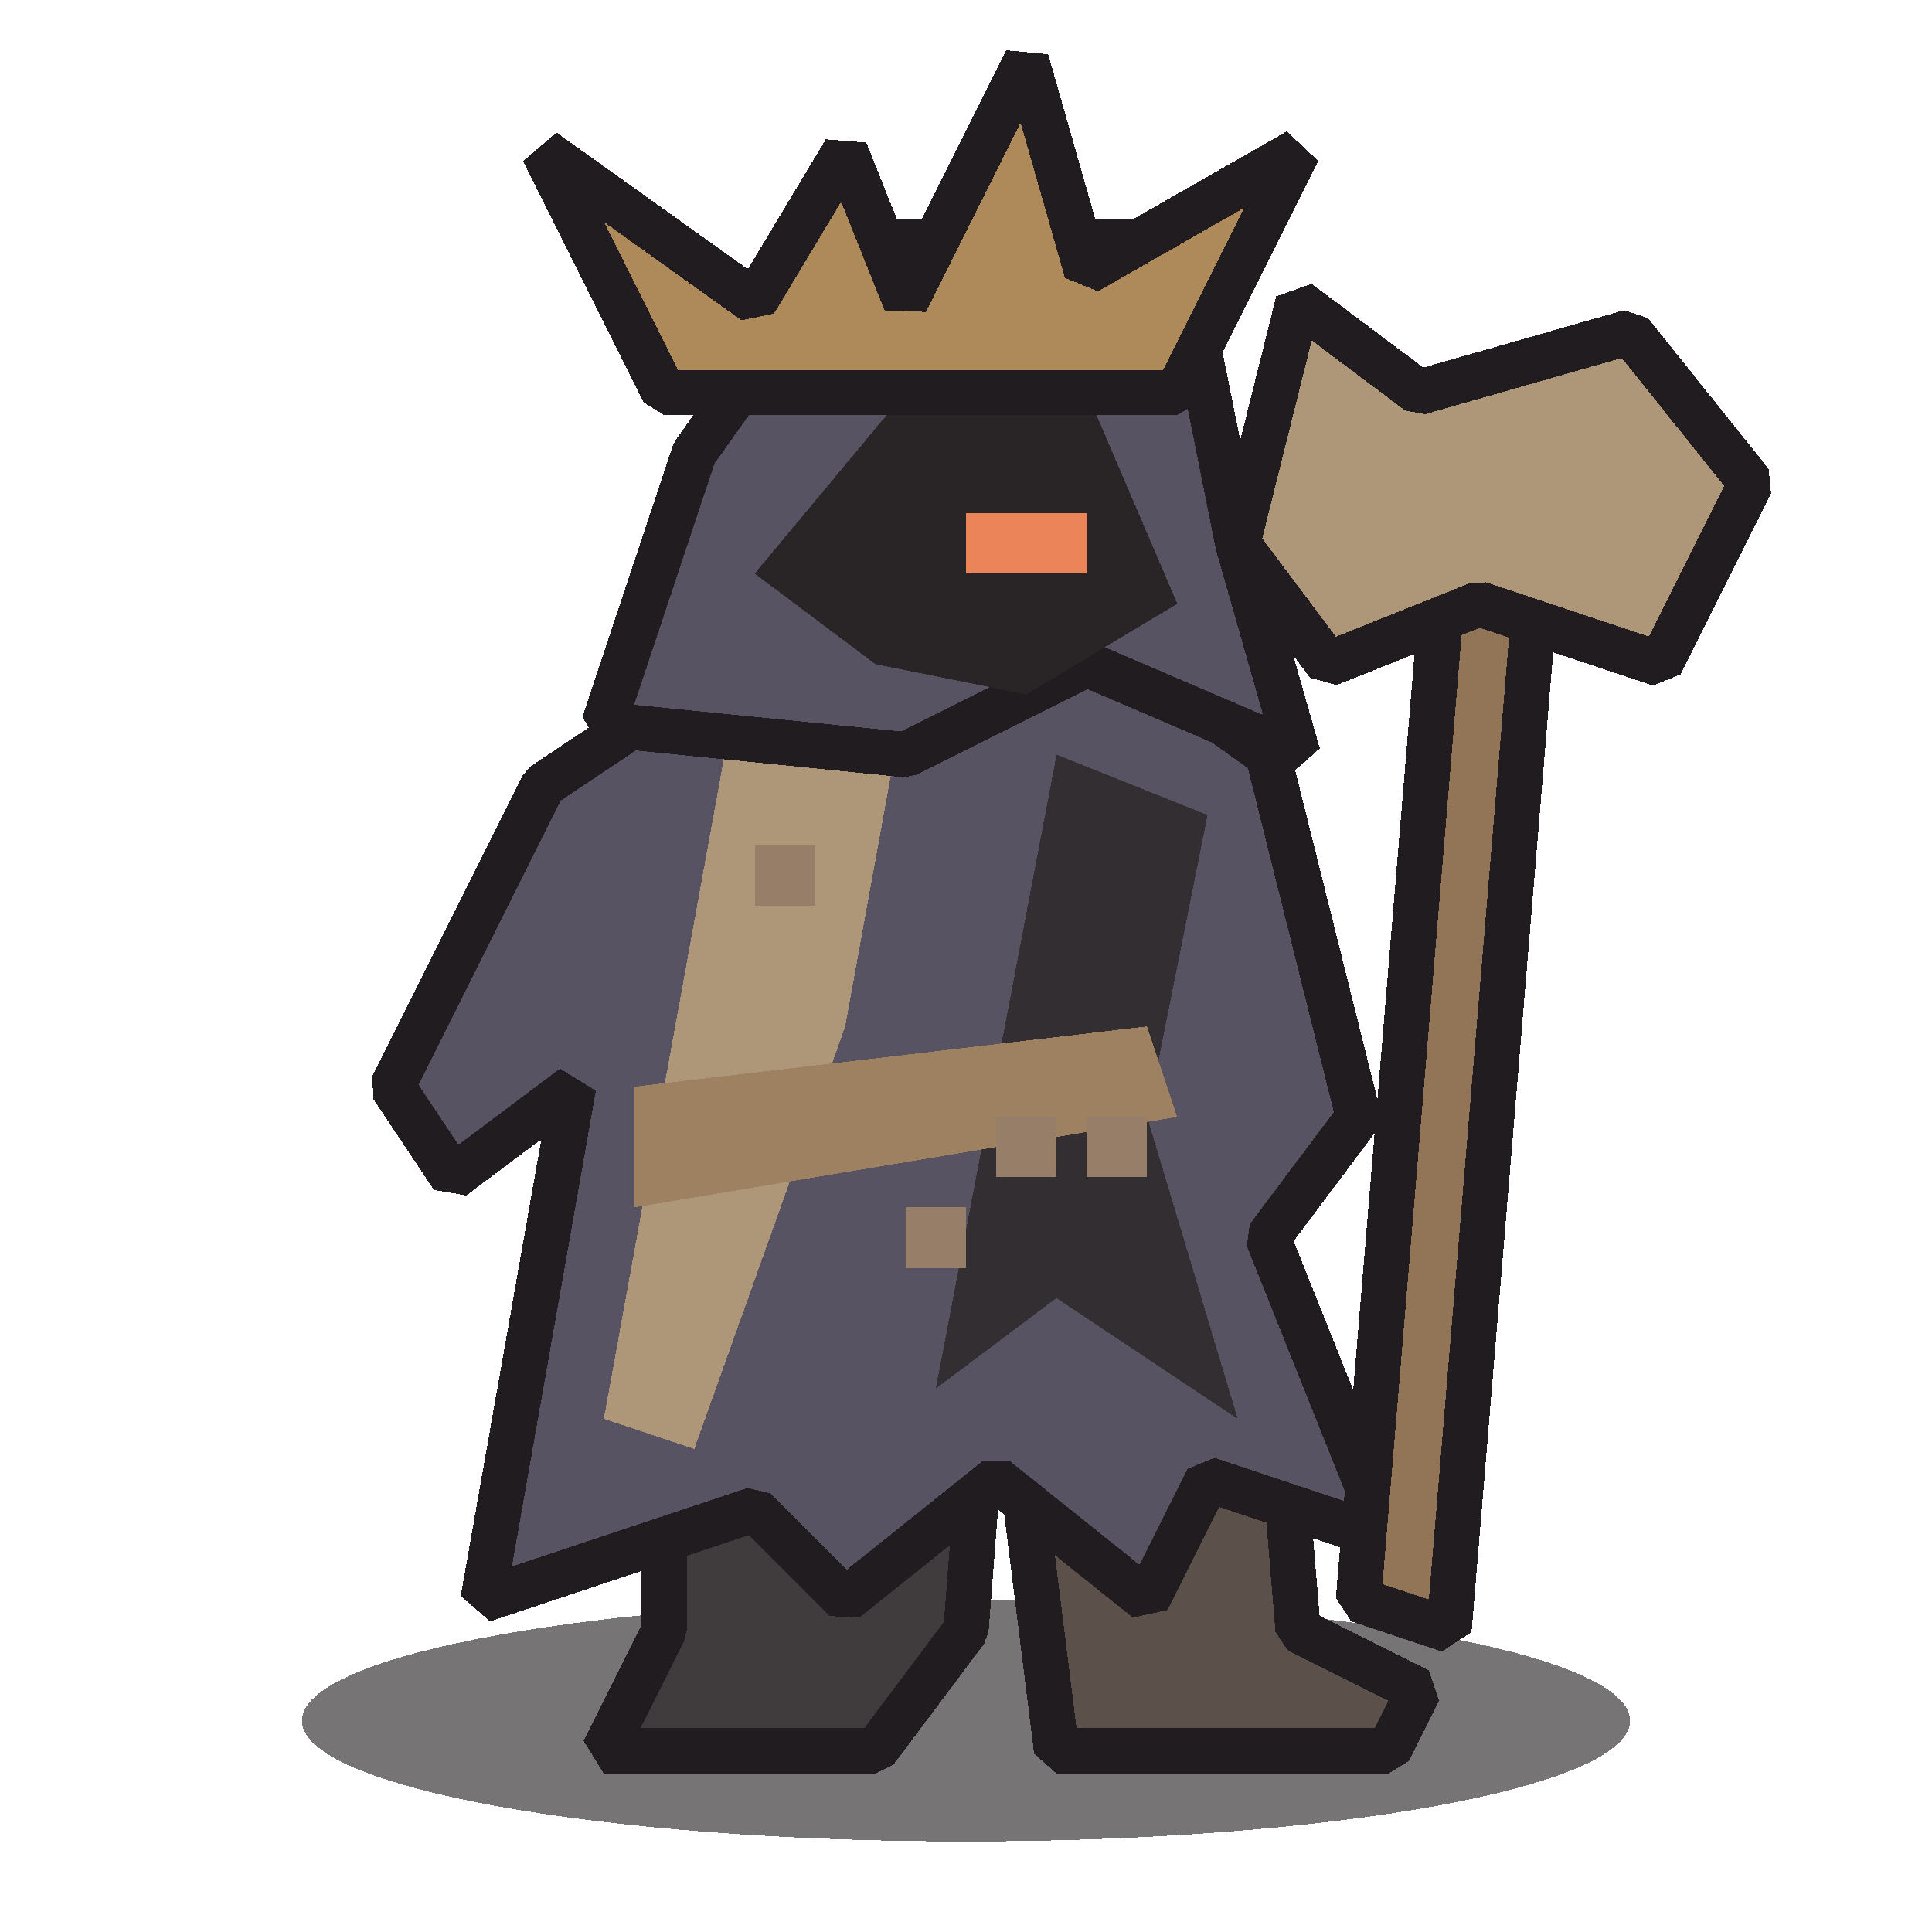
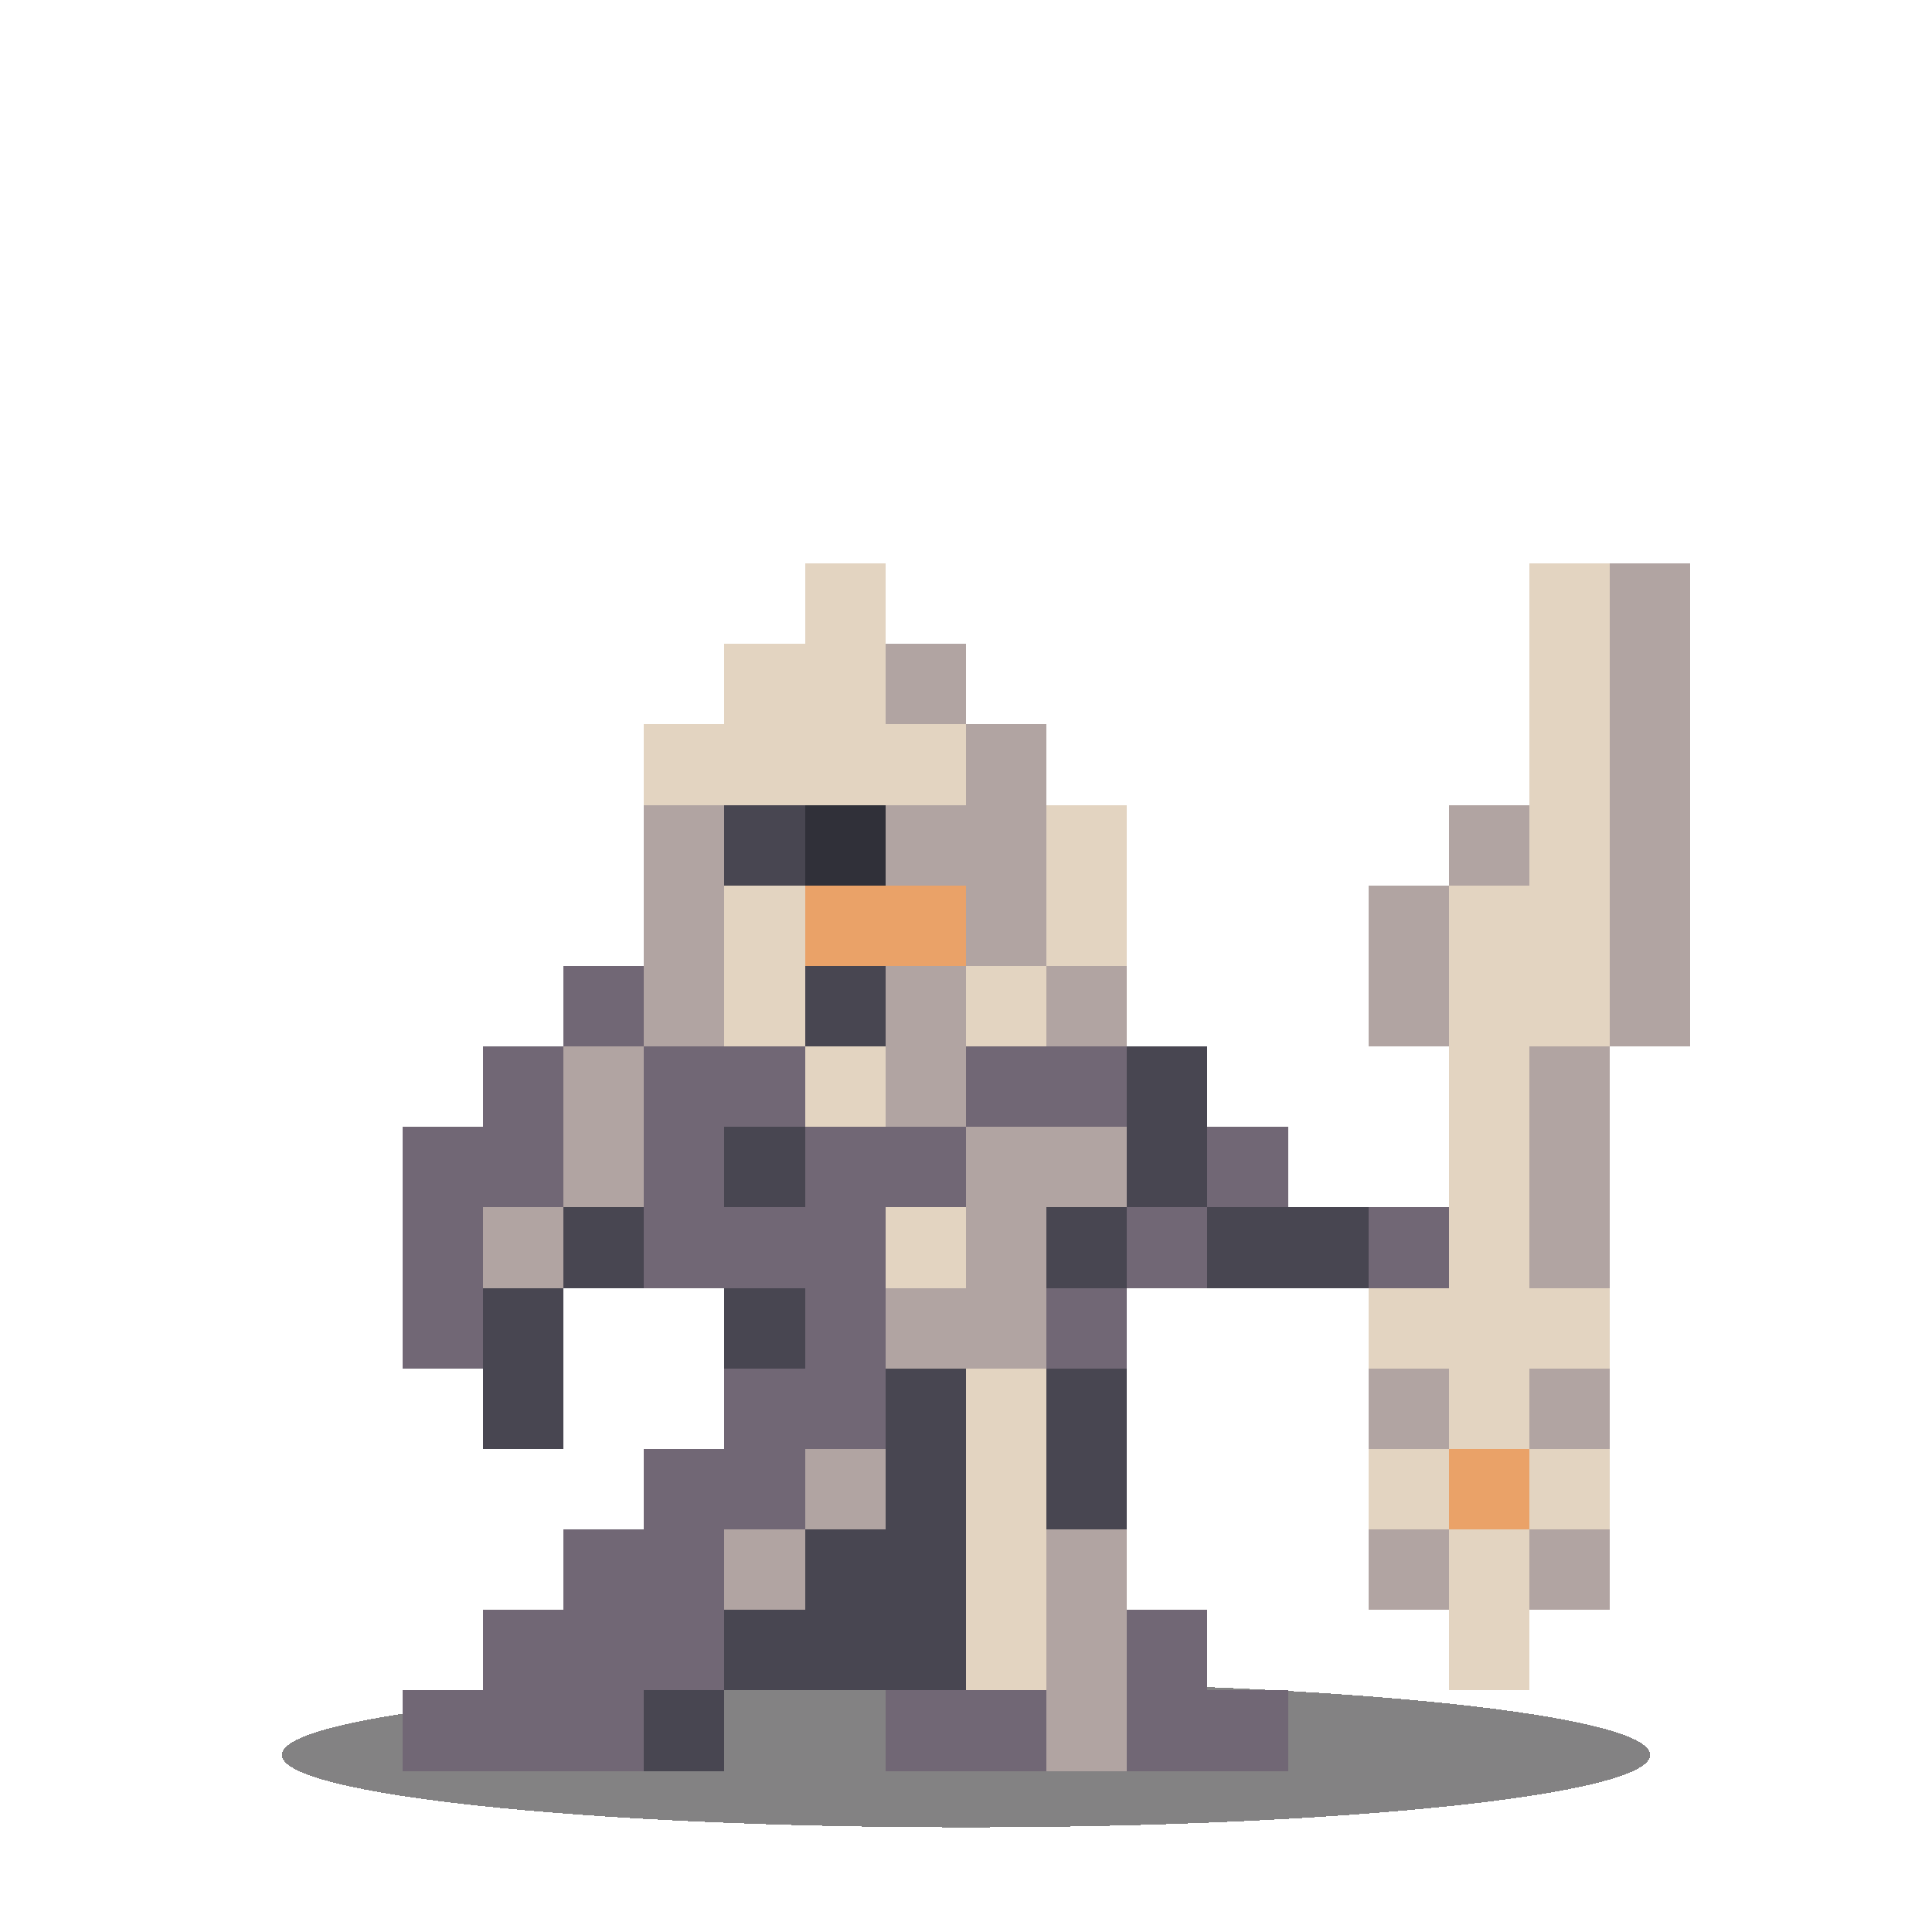
- <svg xmlns="http://www.w3.org/2000/svg" viewBox="0 0 64 64" shape-rendering="crispEdges">
-   <ellipse cx="32" cy="57" rx="22" ry="4" fill="#130f11" opacity=".58" />
-   <path d="M22 42L33 41 32 54 29 58 20 58 22 54Z" fill="#403b3c" stroke="#201c20" stroke-width="1.5" stroke-linejoin="bevel" />
-   <path d="M33 42L42 42 43 54 47 56 46 58 35 58Z" fill="#5c504b" stroke="#201c20" stroke-width="1.5" stroke-linejoin="bevel" />
-   <path d="M24 22L35 20 42 25 45 37 42 41 46 51 40 49 38 53 33 49 28 53 25 50 16 53 19 36 15 39 13 36 18 26Z" fill="#585363" stroke="#201c20" stroke-width="1.5" stroke-linejoin="bevel" />
-   <path d="M24 25L30 23 28 34 23 48 20 47Z" fill="#ae9779" stroke="none" stroke-width="1.5" stroke-linejoin="bevel" />
-   <path d="M35 25L40 27 38 37 41 47 35 43 31 46Z" fill="#332e32" stroke="none" stroke-width="1.5" stroke-linejoin="bevel" />
-   <path d="M21 36l17 -2 1 3 -18 3z" fill="#9e8161" stroke="none" stroke-width="1.5" stroke-linejoin="bevel" />
-   <path d="M20 24L23 15 28 8 39 8 41 18 43 25 36 22 30 25Z" fill="#585363" stroke="#201c20" stroke-width="1.5" stroke-linejoin="bevel" />
-   <path d="M25 19L30 13 36 13 39 20 34 23 29 22Z" fill="#292527" stroke="none" stroke-width="1.5" stroke-linejoin="bevel" />
-   <rect x="32" y="17" width="4" height="2" fill="#eb8458" />
-   <path d="M45 53l3 -36 3 1 -3 36z" fill="#927556" stroke="#201c20" stroke-width="1.5" stroke-linejoin="bevel" />
-   <path d="M41 18l2 -8 4 3 7 -2 4 5 -3 6 -6 -2 -5 2z" fill="#ae9779" stroke="#201c20" stroke-width="1.5" stroke-linejoin="bevel" />
-   <path d="M22 13L18 5 25 10 28 5 30 10 34 2 36 9 43 5 39 13Z" fill="#ae8959" stroke="#201c20" stroke-width="1.5" stroke-linejoin="bevel" />
-   <rect x="36" y="37" width="2" height="2" fill="#967e68" />
-   <rect x="25" y="28" width="2" height="2" fill="#967e68" />
-   <rect x="33" y="37" width="2" height="2" fill="#967e68" />
-   <rect x="30" y="40" width="2" height="2" fill="#967e68" />
+ <svg xmlns="http://www.w3.org/2000/svg" viewBox="0 0 24 24" shape-rendering="crispEdges">
+   <ellipse cx="12" cy="21.8" rx="8.5" ry=".9" fill="#110f12" opacity=".52" />
+   <path fill="#303039" d="M10 10h1v1h-1z" />
+   <path fill="#484651" d="M9 10h1v1h-1z M10 12h1v1h-1z M14 13h1v1h-1z M9 14h1v1h-1z M14 14h1v1h-1z M7 15h1v1h-1z M13 15h1v1h-1z M15 15h2v1h-2z M6 16h1v1h-1z M9 16h1v1h-1z M6 17h1v1h-1z M11 17h1v1h-1z M13 17h1v1h-1z M11 18h1v1h-1z M13 18h1v1h-1z M10 19h2v1h-2z M9 20h3v1h-3z M8 21h1v1h-1z" />
+   <path fill="#716775" d="M7 12h1v1h-1z M6 13h1v1h-1z M8 13h2v1h-2z M12 13h2v1h-2z M5 14h2v1h-2z M8 14h1v1h-1z M10 14h2v1h-2z M15 14h1v1h-1z M5 15h1v1h-1z M8 15h3v1h-3z M14 15h1v1h-1z M17 15h1v1h-1z M5 16h1v1h-1z M10 16h1v1h-1z M13 16h1v1h-1z M9 17h2v1h-2z M8 18h2v1h-2z M7 19h2v1h-2z M6 20h3v1h-3z M14 20h1v1h-1z M5 21h3v1h-3z M11 21h2v1h-2z M14 21h2v1h-2z" />
+   <path fill="#b1a4a2" d="M20 7h1v1h-1z M11 8h1v1h-1z M20 8h1v1h-1z M12 9h1v1h-1z M20 9h1v1h-1z M8 10h1v1h-1z M11 10h2v1h-2z M18 10h1v1h-1z M20 10h1v1h-1z M8 11h1v1h-1z M12 11h1v1h-1z M17 11h1v1h-1z M20 11h1v1h-1z M8 12h1v1h-1z M11 12h1v1h-1z M13 12h1v1h-1z M17 12h1v1h-1z M20 12h1v1h-1z M7 13h1v1h-1z M11 13h1v1h-1z M19 13h1v1h-1z M7 14h1v1h-1z M12 14h2v1h-2z M19 14h1v1h-1z M6 15h1v1h-1z M12 15h1v1h-1z M19 15h1v1h-1z M11 16h2v1h-2z M17 17h1v1h-1z M19 17h1v1h-1z M10 18h1v1h-1z M9 19h1v1h-1z M13 19h1v1h-1z M17 19h1v1h-1z M19 19h1v1h-1z M13 20h1v1h-1z M13 21h1v1h-1z" />
+   <path fill="#e3d4c1" d="M10 7h1v1h-1z M19 7h1v1h-1z M9 8h2v1h-2z M19 8h1v1h-1z M8 9h4v1h-4z M19 9h1v1h-1z M13 10h1v1h-1z M19 10h1v1h-1z M9 11h1v1h-1z M13 11h1v1h-1z M18 11h2v1h-2z M9 12h1v1h-1z M12 12h1v1h-1z M18 12h2v1h-2z M10 13h1v1h-1z M18 13h1v1h-1z M18 14h1v1h-1z M11 15h1v1h-1z M18 15h1v1h-1z M17 16h3v1h-3z M12 17h1v1h-1z M18 17h1v1h-1z M12 18h1v1h-1z M17 18h1v1h-1z M19 18h1v1h-1z M12 19h1v1h-1z M18 19h1v1h-1z M12 20h1v1h-1z M18 20h1v1h-1z" />
+   <path fill="#eaa268" d="M10 11h2v1h-2z M18 18h1v1h-1z" />
</svg>
